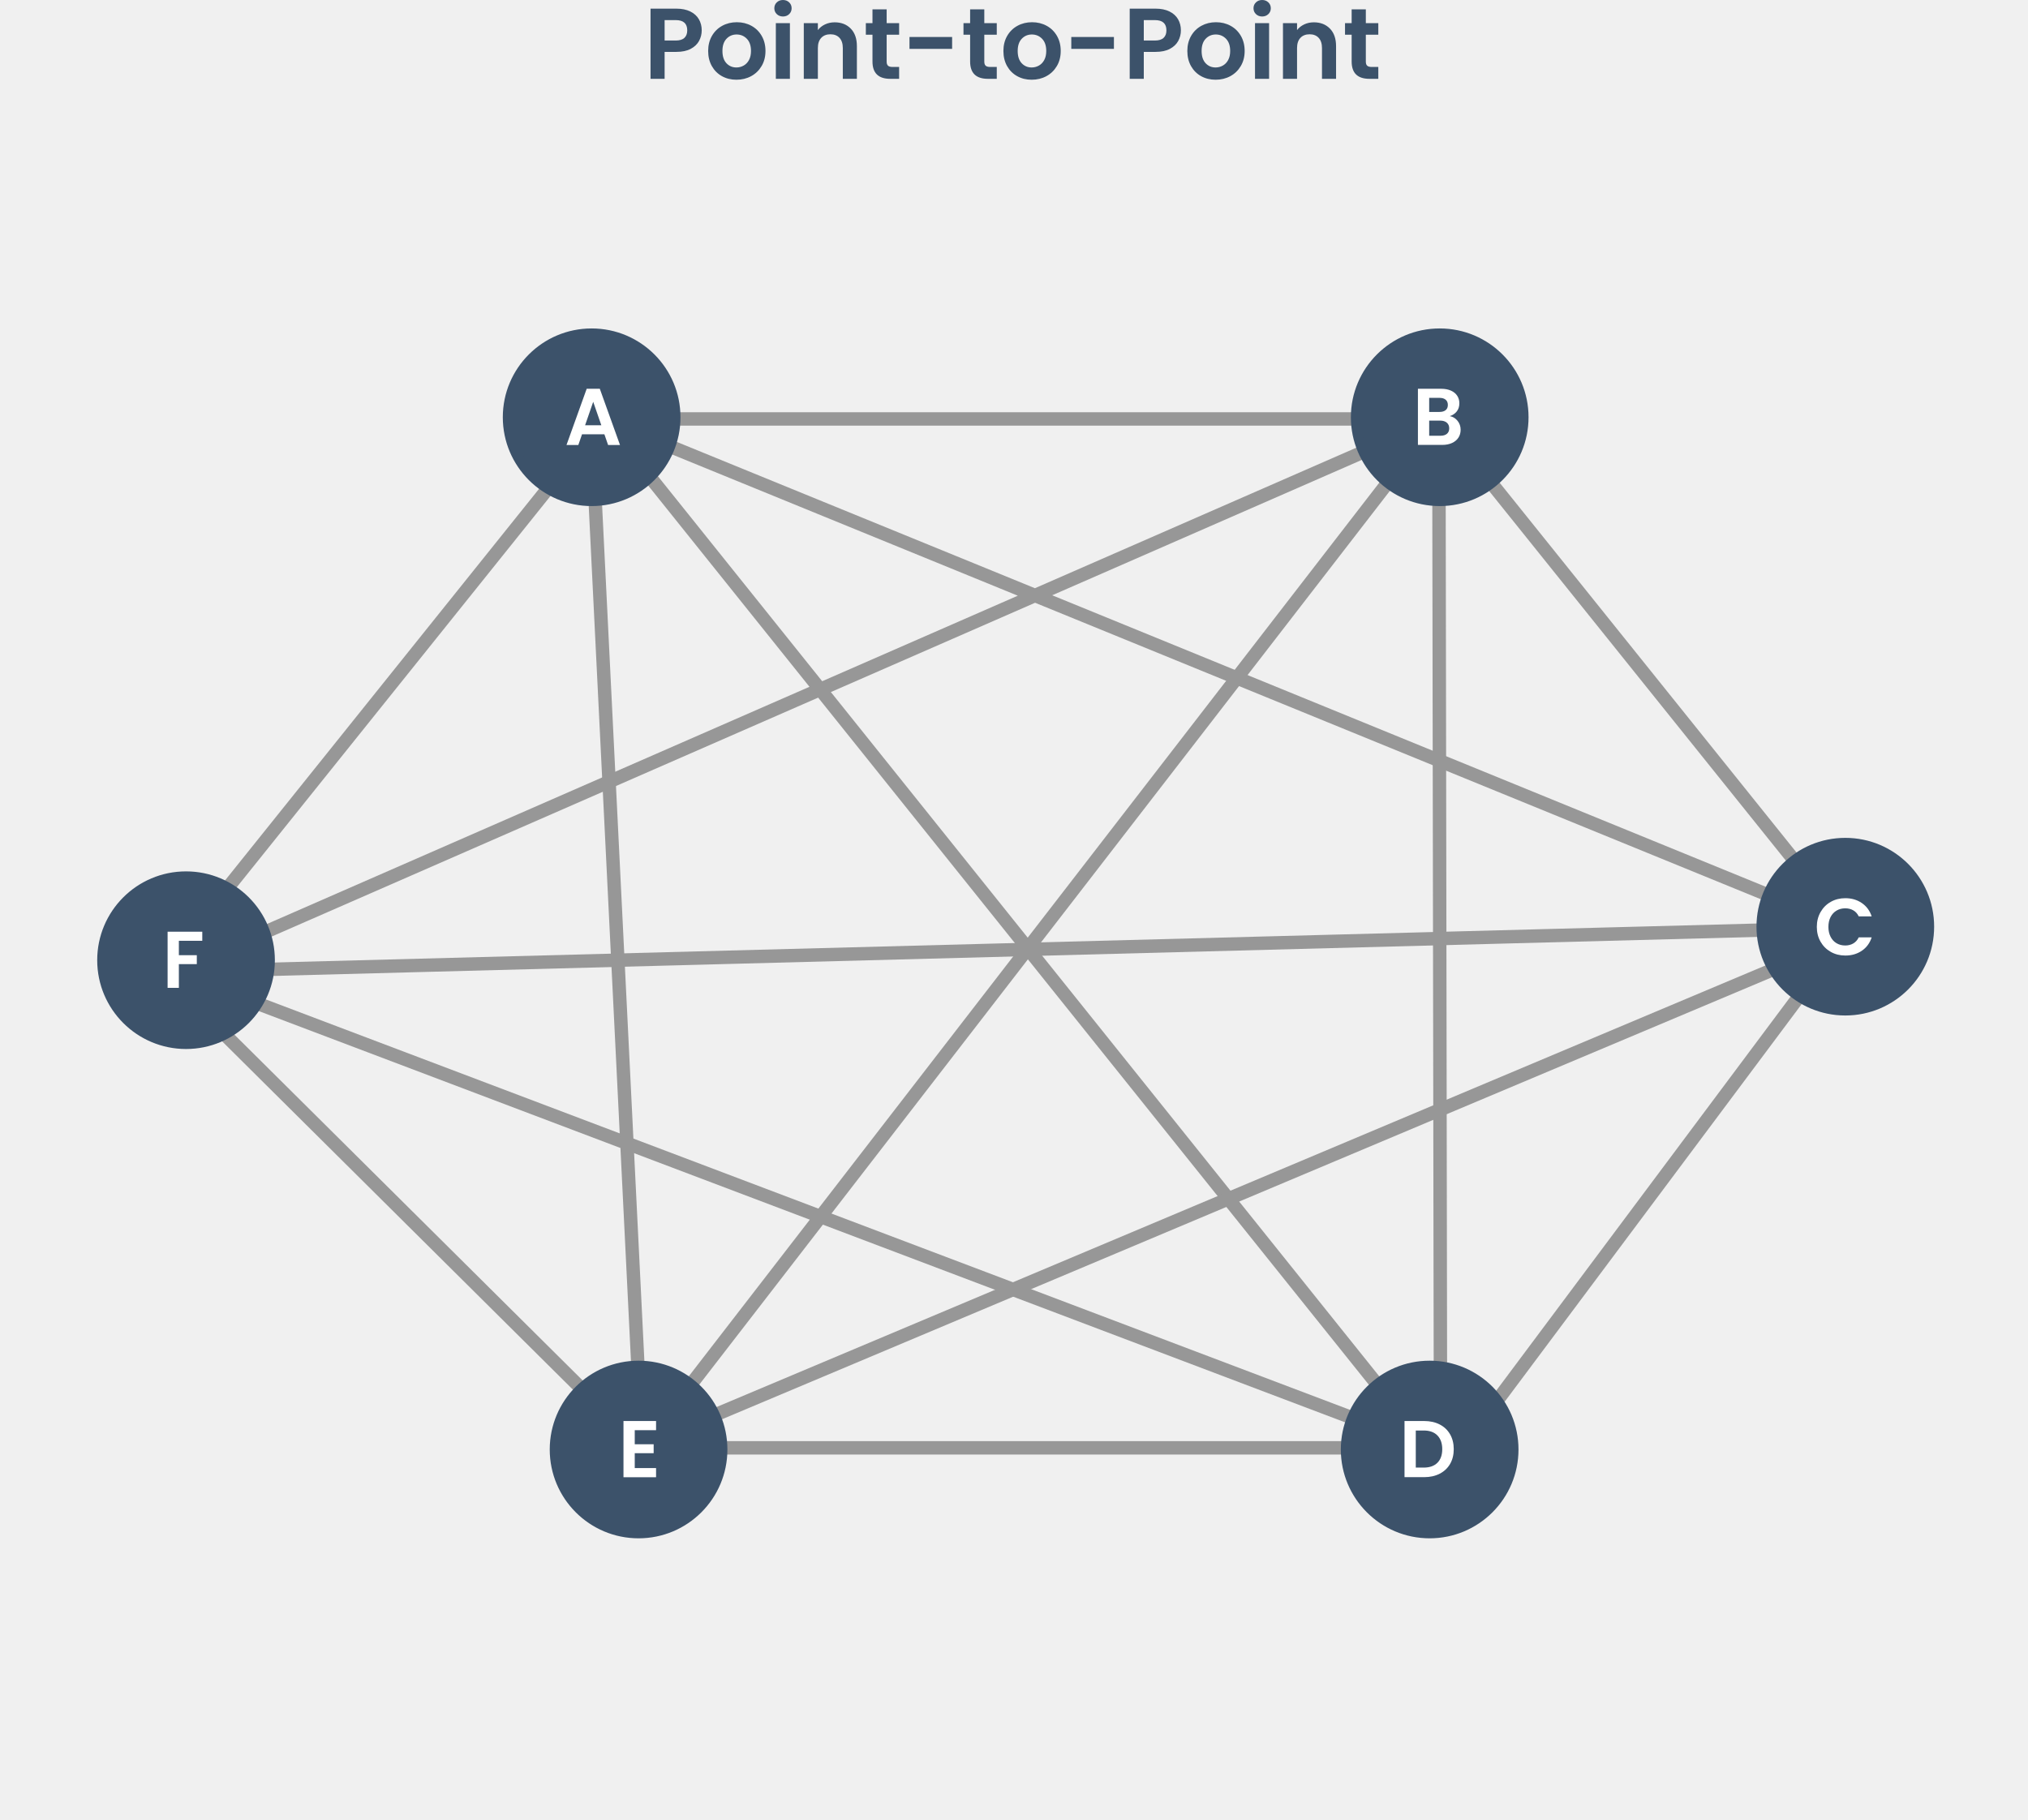
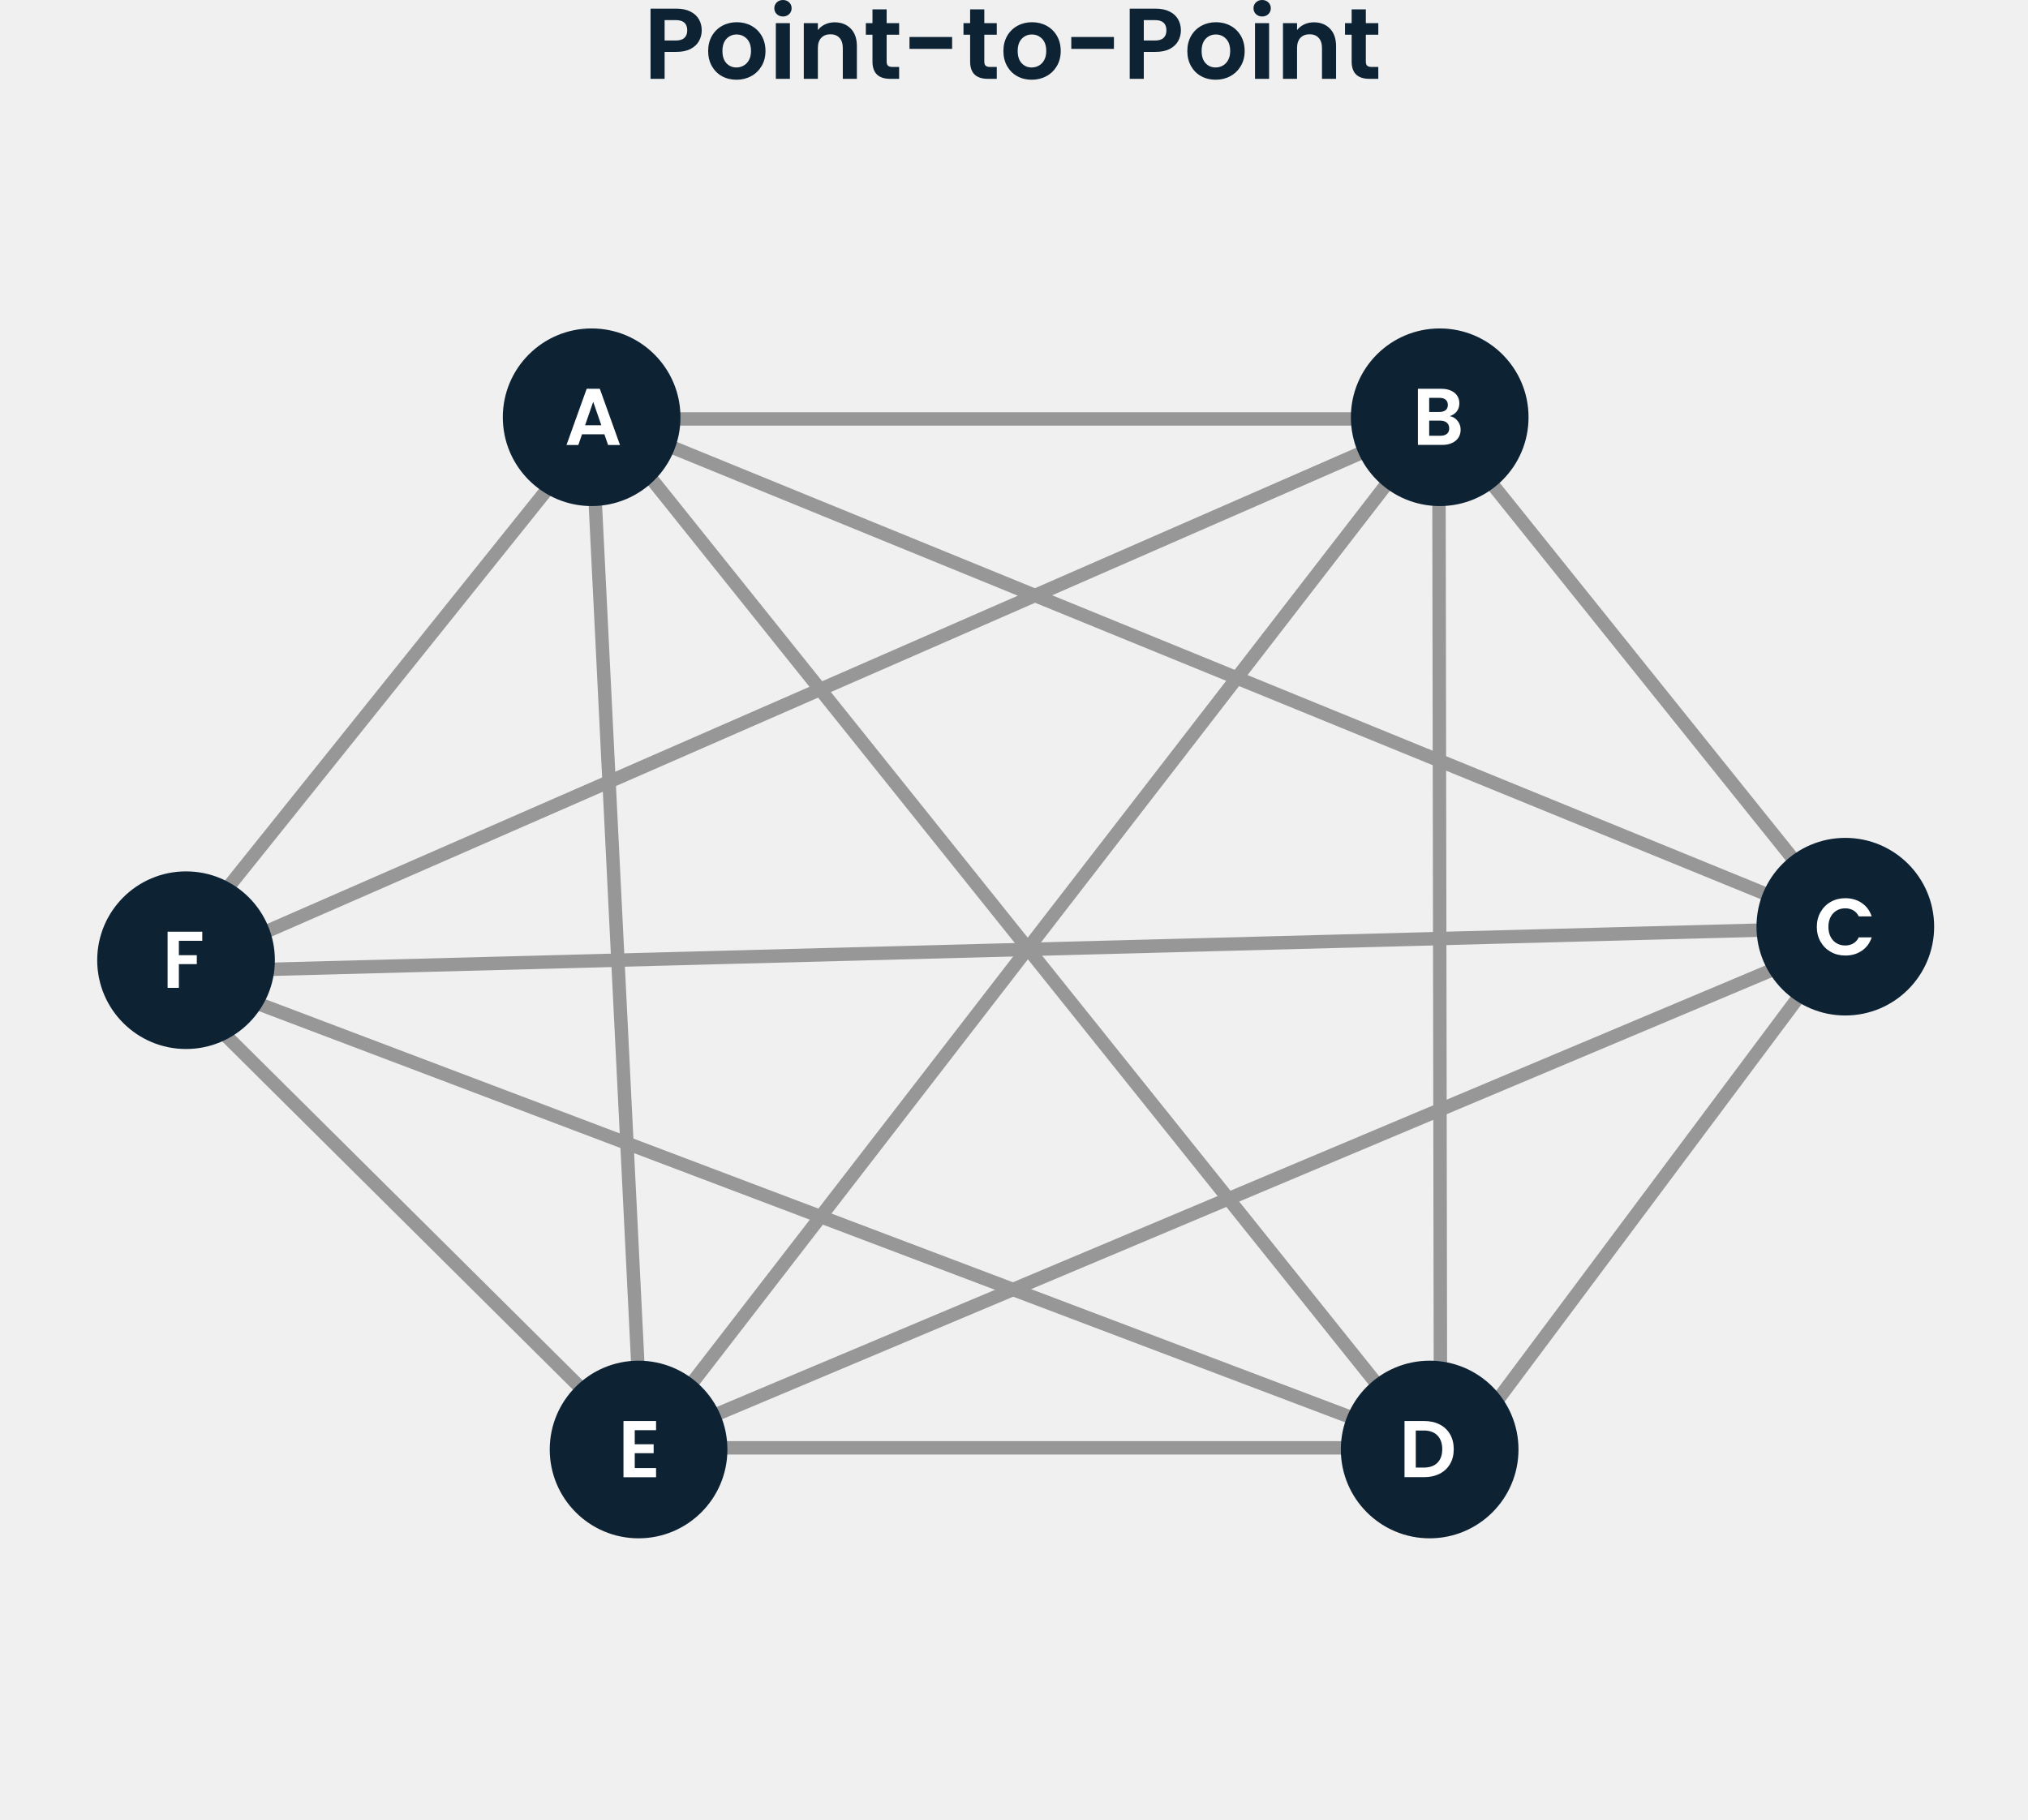
<svg xmlns="http://www.w3.org/2000/svg" width="605px" height="543px" viewBox="0 0 605 543" version="1.1">
  <g id="Page-1" stroke="none" stroke-width="1" fill="none" fill-rule="evenodd">
    <g id="Group-2" transform="translate(2, 0)">
      <path d="M419,15 L558,15 C581.748,15 601,34.252 601,58 L601,498 C601,521.748 581.748,541 558,541 L43,541 C19.252,541 0,521.748 0,498 L0,58 C0,34.252 19.252,15 43,15 L158.852,15 L180.86,15" id="Path" stroke-opacity="0" stroke="#979797" stroke-width="4" stroke-linecap="round" />
      <g id="Group" transform="translate(27, 98)">
        <line x1="147" y1="22" x2="397" y2="334" id="Path" stroke="#979797" stroke-width="4" />
        <line x1="23" y1="192" x2="398" y2="334" id="Path" stroke="#979797" stroke-width="4" />
        <line x1="161" y1="334" x2="522" y2="182" id="Path" stroke="#979797" stroke-width="4" />
        <line x1="400.25" y1="28" x2="400.75" y2="338" id="Path" stroke="#979797" stroke-width="4" />
        <polyline id="Path-Copy-2" stroke="#979797" stroke-width="4" points="400.539 27 522.403 178.822 150.838 27 400.228 27 23 191.972 523 178.822 401.136 342" />
        <path d="M400,26.602 C241.676,231.534 162.514,334 162.514,334 C162.514,334 157.343,229.333 147,20" id="Line-2" stroke="#979797" stroke-width="4" stroke-linecap="square" />
        <polyline id="Line-3" stroke="#979797" stroke-width="4" stroke-linecap="square" points="150.3 28 19 191.758 162.236 334 397 334" />
        <g id="F" transform="translate(0, 162)">
-           <circle id="Oval" stroke="#3C526A" stroke-width="3" fill="#3C526A" cx="26.5" cy="26.5" r="25" />
+           <circle id="Oval" stroke="#0D2233" stroke-width="3" fill="#0D2233" cx="26.5" cy="26.5" r="25" />
          <polygon fill="#FFFFFF" fill-rule="nonzero" points="24.36 34.752 24.36 27.672 29.712 27.672 29.712 25.008 24.36 25.008 24.36 20.712 31.344 20.712 31.344 18 21 18 21 34.752" />
        </g>
        <g id="E" transform="translate(135, 308)">
-           <circle id="Oval" stroke="#3C526A" stroke-width="3" fill="#3C526A" cx="26.5" cy="26.5" r="25" />
+           <circle id="Oval" stroke="#0D2233" stroke-width="3" fill="#0D2233" cx="26.5" cy="26.5" r="25" />
          <polygon fill="#FFFFFF" fill-rule="nonzero" points="31.72 34.776 31.72 32.04 25.36 32.04 25.36 27.6 31 27.6 31 24.936 25.36 24.936 25.36 20.736 31.72 20.736 31.72 18 22 18 22 34.776" />
        </g>
        <g id="D" transform="translate(371, 308)">
-           <circle id="Oval" stroke="#3C526A" stroke-width="3" fill="#3C526A" cx="26.5" cy="26.5" r="25" />
+           <circle id="Oval" stroke="#0D2233" stroke-width="3" fill="#0D2233" cx="26.5" cy="26.5" r="25" />
          <path d="M24.856,34.752 C26.616,34.752 28.164,34.408 29.5,33.72 C30.836,33.032 31.868,32.06 32.596,30.804 C33.324,29.548 33.688,28.08 33.688,26.4 C33.688,24.72 33.324,23.244 32.596,21.972 C31.868,20.7 30.836,19.72 29.5,19.032 C28.164,18.344 26.616,18 24.856,18 L24.856,18 L19,18 L19,34.752 L24.856,34.752 Z M24.736,31.896 L22.36,31.896 L22.36,20.832 L24.736,20.832 C26.496,20.832 27.856,21.324 28.816,22.308 C29.776,23.292 30.256,24.656 30.256,26.4 C30.256,28.144 29.776,29.496 28.816,30.456 C27.856,31.416 26.496,31.896 24.736,31.896 L24.736,31.896 Z" fill="#FFFFFF" fill-rule="nonzero" />
        </g>
        <g id="C" transform="translate(495, 152)">
-           <circle id="Oval" stroke="#3C526A" stroke-width="3" fill="#3C526A" cx="26.5" cy="26.5" r="25" />
+           <circle id="Oval" stroke="#0D2233" stroke-width="3" fill="#0D2233" cx="26.5" cy="26.5" r="25" />
          <path d="M26.496,35.112 C28.384,35.112 30.028,34.636 31.428,33.684 C32.828,32.732 33.808,31.4 34.368,29.688 L34.368,29.688 L30.504,29.688 C30.12,30.488 29.58,31.092 28.884,31.5 C28.188,31.908 27.384,32.112 26.472,32.112 C25.496,32.112 24.628,31.884 23.868,31.428 C23.108,30.972 22.516,30.324 22.092,29.484 C21.668,28.644 21.456,27.672 21.456,26.568 C21.456,25.448 21.668,24.472 22.092,23.64 C22.516,22.808 23.108,22.164 23.868,21.708 C24.628,21.252 25.496,21.024 26.472,21.024 C27.384,21.024 28.188,21.224 28.884,21.624 C29.58,22.024 30.12,22.624 30.504,23.424 L30.504,23.424 L34.368,23.424 C33.808,21.728 32.824,20.4 31.416,19.44 C30.008,18.48 28.368,18 26.496,18 C24.896,18 23.452,18.364 22.164,19.092 C20.876,19.82 19.86,20.836 19.116,22.14 C18.372,23.444 18,24.92 18,26.568 C18,28.216 18.372,29.688 19.116,30.984 C19.86,32.28 20.876,33.292 22.164,34.02 C23.452,34.748 24.896,35.112 26.496,35.112 Z" fill="#FFFFFF" fill-rule="nonzero" />
        </g>
        <g id="B" transform="translate(374, 0)">
-           <circle id="Oval" stroke="#3C526A" stroke-width="3" fill="#3C526A" cx="26.5" cy="26.5" r="25" />
+           <circle id="Oval" stroke="#0D2233" stroke-width="3" fill="#0D2233" cx="26.5" cy="26.5" r="25" />
          <path d="M27.224,34.752 C28.36,34.752 29.344,34.56 30.176,34.176 C31.008,33.792 31.644,33.26 32.084,32.58 C32.524,31.9 32.744,31.112 32.744,30.216 C32.744,29.224 32.44,28.344 31.832,27.576 C31.224,26.808 30.448,26.336 29.504,26.16 C30.368,25.888 31.06,25.424 31.58,24.768 C32.1,24.112 32.36,23.296 32.36,22.32 C32.36,21.488 32.148,20.744 31.724,20.088 C31.3,19.432 30.676,18.92 29.852,18.552 C29.028,18.184 28.048,18 26.912,18 L26.912,18 L20,18 L20,34.752 L27.224,34.752 Z M26.432,24.912 L23.36,24.912 L23.36,20.712 L26.432,20.712 C27.232,20.712 27.848,20.896 28.28,21.264 C28.712,21.632 28.928,22.152 28.928,22.824 C28.928,23.496 28.712,24.012 28.28,24.372 C27.848,24.732 27.232,24.912 26.432,24.912 L26.432,24.912 Z M26.744,32.016 L23.36,32.016 L23.36,27.504 L26.672,27.504 C27.488,27.504 28.136,27.708 28.616,28.116 C29.096,28.524 29.336,29.088 29.336,29.808 C29.336,30.512 29.108,31.056 28.652,31.44 C28.196,31.824 27.56,32.016 26.744,32.016 L26.744,32.016 Z" fill="#FFFFFF" fill-rule="nonzero" />
        </g>
        <g id="A" transform="translate(121, 0)">
-           <circle id="Oval" stroke="#3C526A" stroke-width="3" fill="#3C526A" cx="26.5" cy="26.5" r="25" />
+           <circle id="Oval" stroke="#0D2233" stroke-width="3" fill="#0D2233" cx="26.5" cy="26.5" r="25" />
          <path d="M22.528,34.776 L23.632,31.584 L30.304,31.584 L31.408,34.776 L34.96,34.776 L28.936,18 L25.024,18 L19,34.776 L22.528,34.776 Z M29.392,28.896 L24.544,28.896 L26.968,21.888 L29.392,28.896 Z" fill="#FFFFFF" fill-rule="nonzero" />
        </g>
      </g>
-       <path d="M196.27,23.52 L196.27,15.48 L199.78,15.48 C201.5,15.48 202.925,15.18 204.055,14.58 C205.185,13.98 206.015,13.19 206.545,12.21 C207.075,11.23 207.34,10.18 207.34,9.06 C207.34,7.82 207.055,6.71 206.485,5.73 C205.915,4.75 205.06,3.98 203.92,3.42 C202.78,2.86 201.4,2.58 199.78,2.58 L199.78,2.58 L192.07,2.58 L192.07,23.52 L196.27,23.52 Z M199.6,12.09 L196.27,12.09 L196.27,6 L199.6,6 C201.88,6 203.02,7.02 203.02,9.06 C203.02,10.02 202.74,10.765 202.18,11.295 C201.62,11.825 200.76,12.09 199.6,12.09 L199.6,12.09 Z M217.69,23.79 C219.31,23.79 220.775,23.435 222.085,22.725 C223.395,22.015 224.435,21.01 225.205,19.71 C225.975,18.41 226.36,16.91 226.36,15.21 C226.36,13.51 225.985,12.01 225.235,10.71 C224.485,9.41 223.46,8.405 222.16,7.695 C220.86,6.985 219.41,6.63 217.81,6.63 C216.21,6.63 214.76,6.985 213.46,7.695 C212.16,8.405 211.135,9.41 210.385,10.71 C209.635,12.01 209.26,13.51 209.26,15.21 C209.26,16.91 209.625,18.41 210.355,19.71 C211.085,21.01 212.09,22.015 213.37,22.725 C214.65,23.435 216.09,23.79 217.69,23.79 Z M217.69,20.13 C216.49,20.13 215.495,19.705 214.705,18.855 C213.915,18.005 213.52,16.79 213.52,15.21 C213.52,13.63 213.925,12.415 214.735,11.565 C215.545,10.715 216.55,10.29 217.75,10.29 C218.95,10.29 219.965,10.715 220.795,11.565 C221.625,12.415 222.04,13.63 222.04,15.21 C222.04,16.27 221.84,17.17 221.44,17.91 C221.04,18.65 220.505,19.205 219.835,19.575 C219.165,19.945 218.45,20.13 217.69,20.13 Z M231.58,4.92 C232.32,4.92 232.935,4.685 233.425,4.215 C233.915,3.745 234.16,3.16 234.16,2.46 C234.16,1.76 233.915,1.175 233.425,0.705 C232.935,0.235 232.32,0 231.58,0 C230.84,0 230.225,0.235 229.735,0.705 C229.245,1.175 229,1.76 229,2.46 C229,3.16 229.245,3.745 229.735,4.215 C230.225,4.685 230.84,4.92 231.58,4.92 Z M233.65,23.52 L233.65,6.9 L229.45,6.9 L229.45,23.52 L233.65,23.52 Z M241.99,23.52 L241.99,14.34 C241.99,13.02 242.325,12.005 242.995,11.295 C243.665,10.585 244.58,10.23 245.74,10.23 C246.88,10.23 247.78,10.585 248.44,11.295 C249.1,12.005 249.43,13.02 249.43,14.34 L249.43,14.34 L249.43,23.52 L253.63,23.52 L253.63,13.77 C253.63,11.53 253.02,9.785 251.8,8.535 C250.58,7.285 248.98,6.66 247,6.66 C245.96,6.66 245.005,6.865 244.135,7.275 C243.265,7.685 242.55,8.25 241.99,8.97 L241.99,8.97 L241.99,6.9 L237.79,6.9 L237.79,23.52 L241.99,23.52 Z M266.23,23.52 L266.23,19.98 L264.28,19.98 C263.64,19.98 263.185,19.855 262.915,19.605 C262.645,19.355 262.51,18.95 262.51,18.39 L262.51,18.39 L262.51,10.35 L266.23,10.35 L266.23,6.9 L262.51,6.9 L262.51,2.79 L258.28,2.79 L258.28,6.9 L256.3,6.9 L256.3,10.35 L258.28,10.35 L258.28,18.36 C258.28,21.8 260.05,23.52 263.59,23.52 L263.59,23.52 L266.23,23.52 Z M282.04,14.58 L282.04,11.04 L269.32,11.04 L269.32,14.58 L282.04,14.58 Z M295.36,23.52 L295.36,19.98 L293.41,19.98 C292.77,19.98 292.315,19.855 292.045,19.605 C291.775,19.355 291.64,18.95 291.64,18.39 L291.64,18.39 L291.64,10.35 L295.36,10.35 L295.36,6.9 L291.64,6.9 L291.64,2.79 L287.41,2.79 L287.41,6.9 L285.43,6.9 L285.43,10.35 L287.41,10.35 L287.41,18.36 C287.41,21.8 289.18,23.52 292.72,23.52 L292.72,23.52 L295.36,23.52 Z M305.77,23.79 C307.39,23.79 308.855,23.435 310.165,22.725 C311.475,22.015 312.515,21.01 313.285,19.71 C314.055,18.41 314.44,16.91 314.44,15.21 C314.44,13.51 314.065,12.01 313.315,10.71 C312.565,9.41 311.54,8.405 310.24,7.695 C308.94,6.985 307.49,6.63 305.89,6.63 C304.29,6.63 302.84,6.985 301.54,7.695 C300.24,8.405 299.215,9.41 298.465,10.71 C297.715,12.01 297.34,13.51 297.34,15.21 C297.34,16.91 297.705,18.41 298.435,19.71 C299.165,21.01 300.17,22.015 301.45,22.725 C302.73,23.435 304.17,23.79 305.77,23.79 Z M305.77,20.13 C304.57,20.13 303.575,19.705 302.785,18.855 C301.995,18.005 301.6,16.79 301.6,15.21 C301.6,13.63 302.005,12.415 302.815,11.565 C303.625,10.715 304.63,10.29 305.83,10.29 C307.03,10.29 308.045,10.715 308.875,11.565 C309.705,12.415 310.12,13.63 310.12,15.21 C310.12,16.27 309.92,17.17 309.52,17.91 C309.12,18.65 308.585,19.205 307.915,19.575 C307.245,19.945 306.53,20.13 305.77,20.13 Z M330.31,14.58 L330.31,11.04 L317.59,11.04 L317.59,14.58 L330.31,14.58 Z M339.22,23.52 L339.22,15.48 L342.73,15.48 C344.45,15.48 345.875,15.18 347.005,14.58 C348.135,13.98 348.965,13.19 349.495,12.21 C350.025,11.23 350.29,10.18 350.29,9.06 C350.29,7.82 350.005,6.71 349.435,5.73 C348.865,4.75 348.01,3.98 346.87,3.42 C345.73,2.86 344.35,2.58 342.73,2.58 L342.73,2.58 L335.02,2.58 L335.02,23.52 L339.22,23.52 Z M342.55,12.09 L339.22,12.09 L339.22,6 L342.55,6 C344.83,6 345.97,7.02 345.97,9.06 C345.97,10.02 345.69,10.765 345.13,11.295 C344.57,11.825 343.71,12.09 342.55,12.09 L342.55,12.09 Z M360.64,23.79 C362.26,23.79 363.725,23.435 365.035,22.725 C366.345,22.015 367.385,21.01 368.155,19.71 C368.925,18.41 369.31,16.91 369.31,15.21 C369.31,13.51 368.935,12.01 368.185,10.71 C367.435,9.41 366.41,8.405 365.11,7.695 C363.81,6.985 362.36,6.63 360.76,6.63 C359.16,6.63 357.71,6.985 356.41,7.695 C355.11,8.405 354.085,9.41 353.335,10.71 C352.585,12.01 352.21,13.51 352.21,15.21 C352.21,16.91 352.575,18.41 353.305,19.71 C354.035,21.01 355.04,22.015 356.32,22.725 C357.6,23.435 359.04,23.79 360.64,23.79 Z M360.64,20.13 C359.44,20.13 358.445,19.705 357.655,18.855 C356.865,18.005 356.47,16.79 356.47,15.21 C356.47,13.63 356.875,12.415 357.685,11.565 C358.495,10.715 359.5,10.29 360.7,10.29 C361.9,10.29 362.915,10.715 363.745,11.565 C364.575,12.415 364.99,13.63 364.99,15.21 C364.99,16.27 364.79,17.17 364.39,17.91 C363.99,18.65 363.455,19.205 362.785,19.575 C362.115,19.945 361.4,20.13 360.64,20.13 Z M374.53,4.92 C375.27,4.92 375.885,4.685 376.375,4.215 C376.865,3.745 377.11,3.16 377.11,2.46 C377.11,1.76 376.865,1.175 376.375,0.705 C375.885,0.235 375.27,0 374.53,0 C373.79,0 373.175,0.235 372.685,0.705 C372.195,1.175 371.95,1.76 371.95,2.46 C371.95,3.16 372.195,3.745 372.685,4.215 C373.175,4.685 373.79,4.92 374.53,4.92 Z M376.6,23.52 L376.6,6.9 L372.4,6.9 L372.4,23.52 L376.6,23.52 Z M384.94,23.52 L384.94,14.34 C384.94,13.02 385.275,12.005 385.945,11.295 C386.615,10.585 387.53,10.23 388.69,10.23 C389.83,10.23 390.73,10.585 391.39,11.295 C392.05,12.005 392.38,13.02 392.38,14.34 L392.38,14.34 L392.38,23.52 L396.58,23.52 L396.58,13.77 C396.58,11.53 395.97,9.785 394.75,8.535 C393.53,7.285 391.93,6.66 389.95,6.66 C388.91,6.66 387.955,6.865 387.085,7.275 C386.215,7.685 385.5,8.25 384.94,8.97 L384.94,8.97 L384.94,6.9 L380.74,6.9 L380.74,23.52 L384.94,23.52 Z M409.18,23.52 L409.18,19.98 L407.23,19.98 C406.59,19.98 406.135,19.855 405.865,19.605 C405.595,19.355 405.46,18.95 405.46,18.39 L405.46,18.39 L405.46,10.35 L409.18,10.35 L409.18,6.9 L405.46,6.9 L405.46,2.79 L401.23,2.79 L401.23,6.9 L399.25,6.9 L399.25,10.35 L401.23,10.35 L401.23,18.36 C401.23,21.8 403,23.52 406.54,23.52 L406.54,23.52 L409.18,23.52 Z" id="Point-to-Point" fill="#3C526A" fill-rule="nonzero" />
+       <path d="M196.27,23.52 L196.27,15.48 L199.78,15.48 C201.5,15.48 202.925,15.18 204.055,14.58 C205.185,13.98 206.015,13.19 206.545,12.21 C207.075,11.23 207.34,10.18 207.34,9.06 C207.34,7.82 207.055,6.71 206.485,5.73 C205.915,4.75 205.06,3.98 203.92,3.42 C202.78,2.86 201.4,2.58 199.78,2.58 L199.78,2.58 L192.07,2.58 L192.07,23.52 L196.27,23.52 Z M199.6,12.09 L196.27,12.09 L196.27,6 L199.6,6 C201.88,6 203.02,7.02 203.02,9.06 C203.02,10.02 202.74,10.765 202.18,11.295 C201.62,11.825 200.76,12.09 199.6,12.09 L199.6,12.09 Z M217.69,23.79 C219.31,23.79 220.775,23.435 222.085,22.725 C223.395,22.015 224.435,21.01 225.205,19.71 C225.975,18.41 226.36,16.91 226.36,15.21 C226.36,13.51 225.985,12.01 225.235,10.71 C224.485,9.41 223.46,8.405 222.16,7.695 C220.86,6.985 219.41,6.63 217.81,6.63 C216.21,6.63 214.76,6.985 213.46,7.695 C212.16,8.405 211.135,9.41 210.385,10.71 C209.635,12.01 209.26,13.51 209.26,15.21 C209.26,16.91 209.625,18.41 210.355,19.71 C211.085,21.01 212.09,22.015 213.37,22.725 C214.65,23.435 216.09,23.79 217.69,23.79 Z M217.69,20.13 C216.49,20.13 215.495,19.705 214.705,18.855 C213.915,18.005 213.52,16.79 213.52,15.21 C213.52,13.63 213.925,12.415 214.735,11.565 C215.545,10.715 216.55,10.29 217.75,10.29 C218.95,10.29 219.965,10.715 220.795,11.565 C221.625,12.415 222.04,13.63 222.04,15.21 C222.04,16.27 221.84,17.17 221.44,17.91 C221.04,18.65 220.505,19.205 219.835,19.575 C219.165,19.945 218.45,20.13 217.69,20.13 Z M231.58,4.92 C232.32,4.92 232.935,4.685 233.425,4.215 C233.915,3.745 234.16,3.16 234.16,2.46 C234.16,1.76 233.915,1.175 233.425,0.705 C232.935,0.235 232.32,0 231.58,0 C230.84,0 230.225,0.235 229.735,0.705 C229.245,1.175 229,1.76 229,2.46 C229,3.16 229.245,3.745 229.735,4.215 C230.225,4.685 230.84,4.92 231.58,4.92 Z M233.65,23.52 L233.65,6.9 L229.45,6.9 L229.45,23.52 L233.65,23.52 Z M241.99,23.52 L241.99,14.34 C241.99,13.02 242.325,12.005 242.995,11.295 C243.665,10.585 244.58,10.23 245.74,10.23 C246.88,10.23 247.78,10.585 248.44,11.295 C249.1,12.005 249.43,13.02 249.43,14.34 L249.43,14.34 L249.43,23.52 L253.63,23.52 L253.63,13.77 C253.63,11.53 253.02,9.785 251.8,8.535 C250.58,7.285 248.98,6.66 247,6.66 C245.96,6.66 245.005,6.865 244.135,7.275 C243.265,7.685 242.55,8.25 241.99,8.97 L241.99,8.97 L241.99,6.9 L237.79,6.9 L237.79,23.52 L241.99,23.52 Z M266.23,23.52 L266.23,19.98 L264.28,19.98 C263.64,19.98 263.185,19.855 262.915,19.605 C262.645,19.355 262.51,18.95 262.51,18.39 L262.51,18.39 L262.51,10.35 L266.23,10.35 L266.23,6.9 L262.51,6.9 L262.51,2.79 L258.28,2.79 L258.28,6.9 L256.3,6.9 L256.3,10.35 L258.28,10.35 L258.28,18.36 C258.28,21.8 260.05,23.52 263.59,23.52 L263.59,23.52 L266.23,23.52 Z M282.04,14.58 L282.04,11.04 L269.32,11.04 L269.32,14.58 L282.04,14.58 Z M295.36,23.52 L295.36,19.98 L293.41,19.98 C292.77,19.98 292.315,19.855 292.045,19.605 C291.775,19.355 291.64,18.95 291.64,18.39 L291.64,18.39 L291.64,10.35 L295.36,10.35 L295.36,6.9 L291.64,6.9 L291.64,2.79 L287.41,2.79 L287.41,6.9 L285.43,6.9 L285.43,10.35 L287.41,10.35 L287.41,18.36 C287.41,21.8 289.18,23.52 292.72,23.52 L292.72,23.52 L295.36,23.52 Z M305.77,23.79 C307.39,23.79 308.855,23.435 310.165,22.725 C311.475,22.015 312.515,21.01 313.285,19.71 C314.055,18.41 314.44,16.91 314.44,15.21 C314.44,13.51 314.065,12.01 313.315,10.71 C312.565,9.41 311.54,8.405 310.24,7.695 C308.94,6.985 307.49,6.63 305.89,6.63 C304.29,6.63 302.84,6.985 301.54,7.695 C300.24,8.405 299.215,9.41 298.465,10.71 C297.715,12.01 297.34,13.51 297.34,15.21 C297.34,16.91 297.705,18.41 298.435,19.71 C299.165,21.01 300.17,22.015 301.45,22.725 C302.73,23.435 304.17,23.79 305.77,23.79 Z M305.77,20.13 C304.57,20.13 303.575,19.705 302.785,18.855 C301.995,18.005 301.6,16.79 301.6,15.21 C301.6,13.63 302.005,12.415 302.815,11.565 C303.625,10.715 304.63,10.29 305.83,10.29 C307.03,10.29 308.045,10.715 308.875,11.565 C309.705,12.415 310.12,13.63 310.12,15.21 C310.12,16.27 309.92,17.17 309.52,17.91 C309.12,18.65 308.585,19.205 307.915,19.575 C307.245,19.945 306.53,20.13 305.77,20.13 Z M330.31,14.58 L330.31,11.04 L317.59,11.04 L317.59,14.58 L330.31,14.58 Z M339.22,23.52 L339.22,15.48 L342.73,15.48 C344.45,15.48 345.875,15.18 347.005,14.58 C348.135,13.98 348.965,13.19 349.495,12.21 C350.025,11.23 350.29,10.18 350.29,9.06 C350.29,7.82 350.005,6.71 349.435,5.73 C348.865,4.75 348.01,3.98 346.87,3.42 C345.73,2.86 344.35,2.58 342.73,2.58 L342.73,2.58 L335.02,2.58 L335.02,23.52 L339.22,23.52 Z M342.55,12.09 L339.22,12.09 L339.22,6 L342.55,6 C344.83,6 345.97,7.02 345.97,9.06 C345.97,10.02 345.69,10.765 345.13,11.295 C344.57,11.825 343.71,12.09 342.55,12.09 L342.55,12.09 Z M360.64,23.79 C362.26,23.79 363.725,23.435 365.035,22.725 C366.345,22.015 367.385,21.01 368.155,19.71 C368.925,18.41 369.31,16.91 369.31,15.21 C369.31,13.51 368.935,12.01 368.185,10.71 C367.435,9.41 366.41,8.405 365.11,7.695 C363.81,6.985 362.36,6.63 360.76,6.63 C359.16,6.63 357.71,6.985 356.41,7.695 C355.11,8.405 354.085,9.41 353.335,10.71 C352.585,12.01 352.21,13.51 352.21,15.21 C352.21,16.91 352.575,18.41 353.305,19.71 C354.035,21.01 355.04,22.015 356.32,22.725 C357.6,23.435 359.04,23.79 360.64,23.79 Z M360.64,20.13 C359.44,20.13 358.445,19.705 357.655,18.855 C356.865,18.005 356.47,16.79 356.47,15.21 C356.47,13.63 356.875,12.415 357.685,11.565 C358.495,10.715 359.5,10.29 360.7,10.29 C361.9,10.29 362.915,10.715 363.745,11.565 C364.575,12.415 364.99,13.63 364.99,15.21 C364.99,16.27 364.79,17.17 364.39,17.91 C363.99,18.65 363.455,19.205 362.785,19.575 C362.115,19.945 361.4,20.13 360.64,20.13 Z M374.53,4.92 C375.27,4.92 375.885,4.685 376.375,4.215 C376.865,3.745 377.11,3.16 377.11,2.46 C377.11,1.76 376.865,1.175 376.375,0.705 C375.885,0.235 375.27,0 374.53,0 C373.79,0 373.175,0.235 372.685,0.705 C372.195,1.175 371.95,1.76 371.95,2.46 C371.95,3.16 372.195,3.745 372.685,4.215 C373.175,4.685 373.79,4.92 374.53,4.92 Z M376.6,23.52 L376.6,6.9 L372.4,6.9 L372.4,23.52 L376.6,23.52 Z M384.94,23.52 L384.94,14.34 C384.94,13.02 385.275,12.005 385.945,11.295 C386.615,10.585 387.53,10.23 388.69,10.23 C389.83,10.23 390.73,10.585 391.39,11.295 C392.05,12.005 392.38,13.02 392.38,14.34 L392.38,14.34 L392.38,23.52 L396.58,23.52 L396.58,13.77 C396.58,11.53 395.97,9.785 394.75,8.535 C393.53,7.285 391.93,6.66 389.95,6.66 C388.91,6.66 387.955,6.865 387.085,7.275 C386.215,7.685 385.5,8.25 384.94,8.97 L384.94,8.97 L384.94,6.9 L380.74,6.9 L380.74,23.52 L384.94,23.52 Z M409.18,23.52 L409.18,19.98 L407.23,19.98 C406.59,19.98 406.135,19.855 405.865,19.605 C405.595,19.355 405.46,18.95 405.46,18.39 L405.46,18.39 L405.46,10.35 L409.18,10.35 L409.18,6.9 L405.46,6.9 L405.46,2.79 L401.23,2.79 L401.23,6.9 L399.25,6.9 L399.25,10.35 L401.23,10.35 L401.23,18.36 C401.23,21.8 403,23.52 406.54,23.52 L406.54,23.52 L409.18,23.52 Z" id="Point-to-Point" fill="#0D2233" fill-rule="nonzero" />
    </g>
  </g>
</svg>
